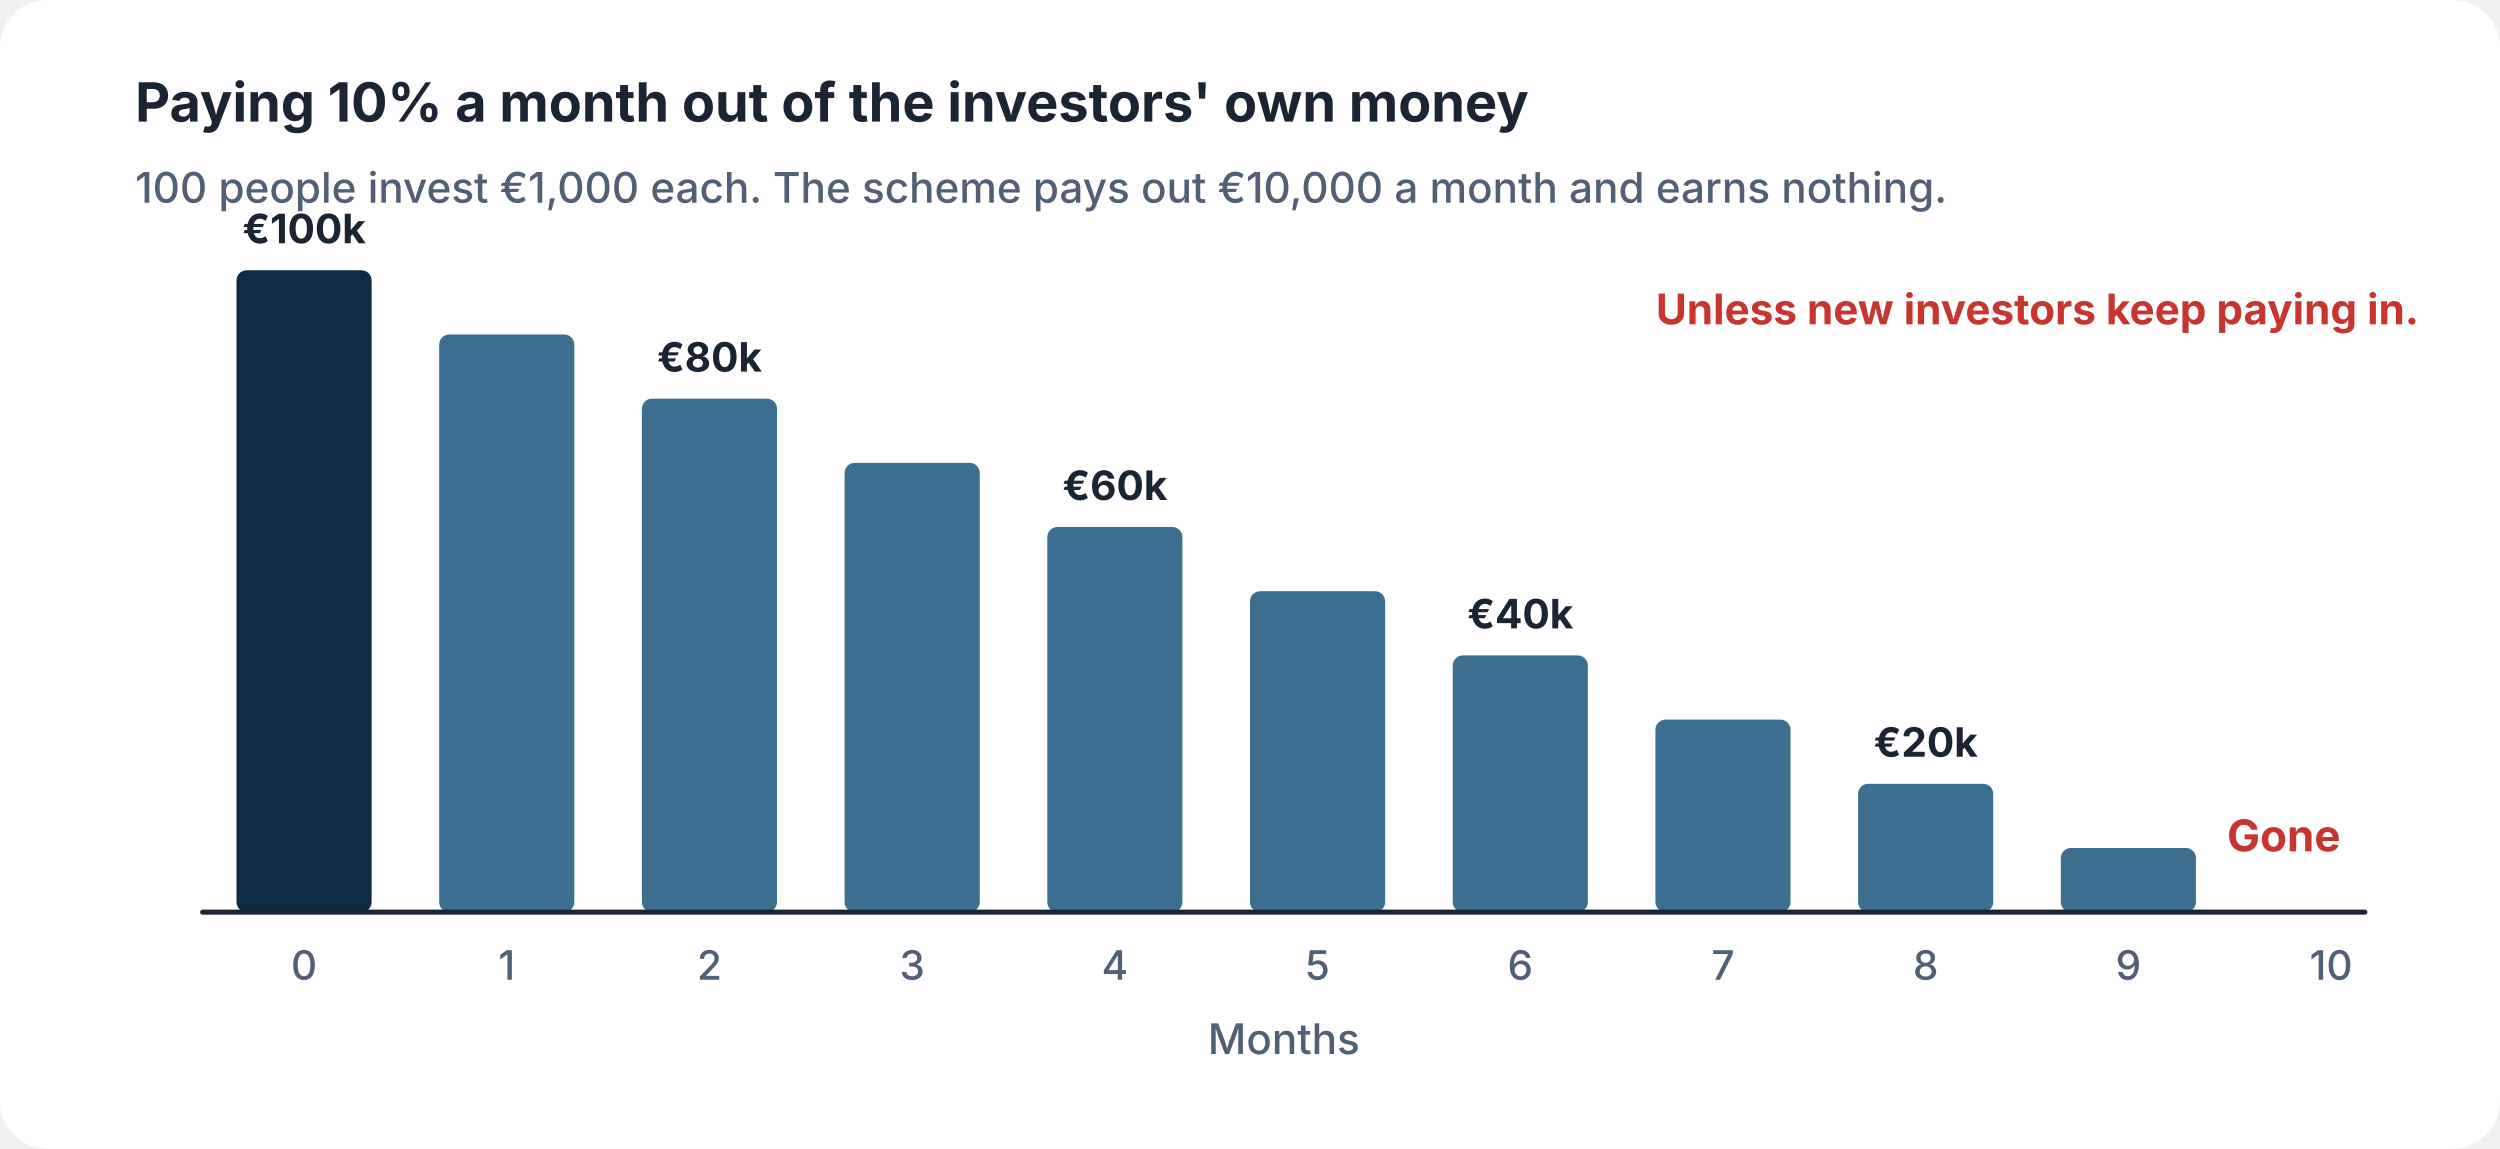
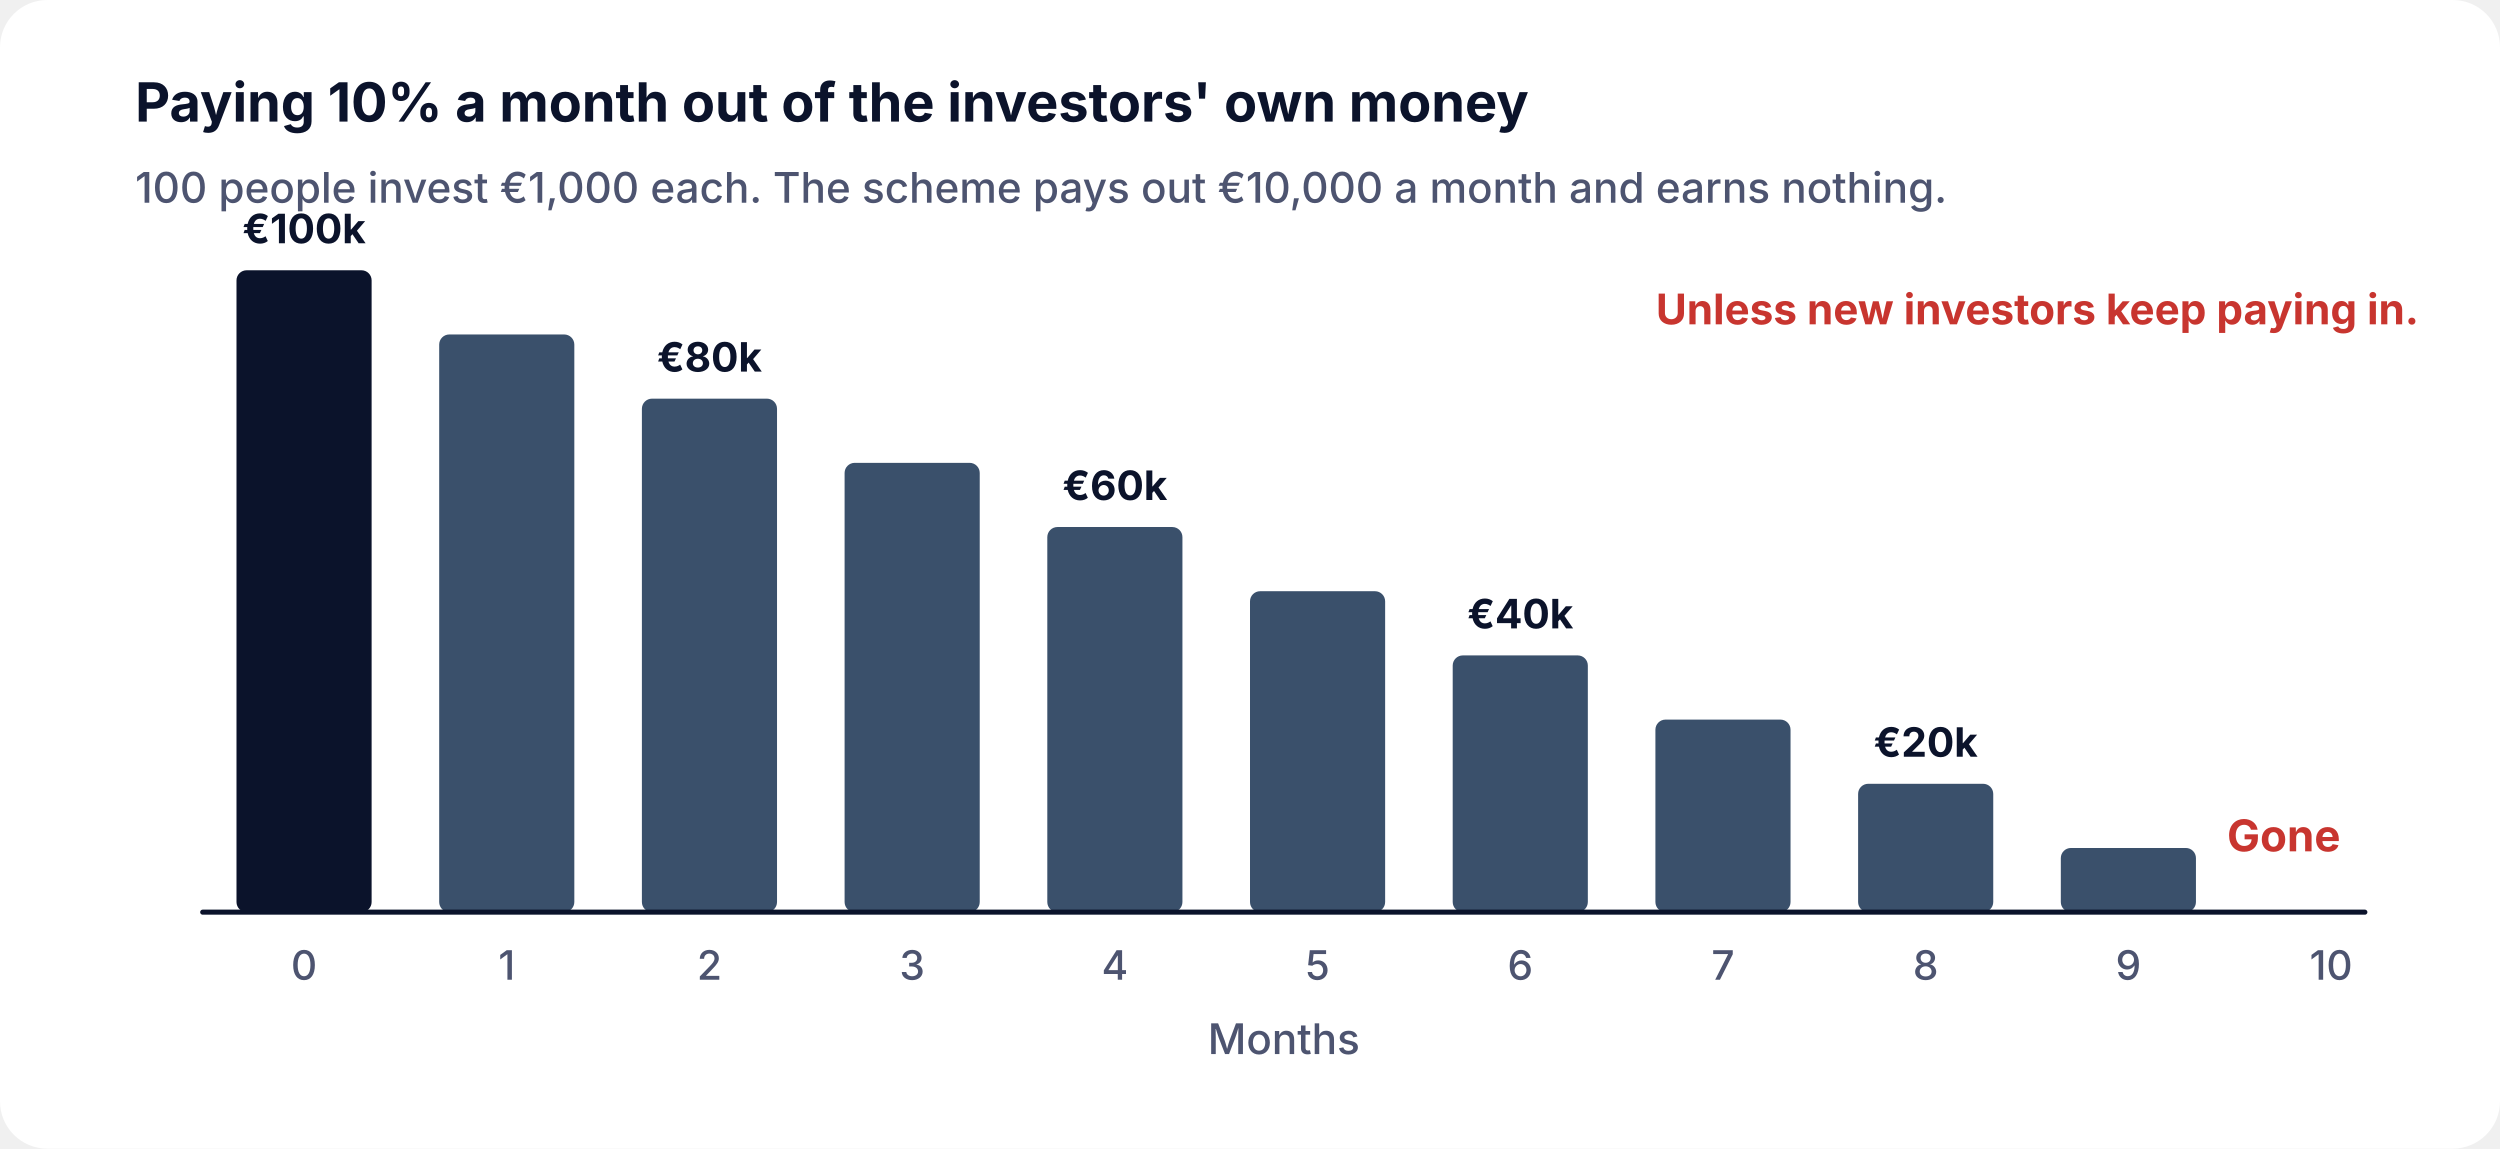
<svg xmlns="http://www.w3.org/2000/svg" viewBox="0 0 740 340" width="740" height="340" role="img" aria-label="A scheme holding €100,000 from 100 investors that pays out €10,000 a month without real profits has nothing left after 10 months unless new investors pay in" font-family="Inter, system-ui, -apple-system, 'Segoe UI', sans-serif">
  <rect width="740" height="340" rx="14" fill="#ffffff" />
-   <text x="40" y="36" font-size="16" font-weight="700" fill="#1a2433" text-anchor="start">Paying 10% a month out of the investors' own money</text>
-   <text x="40" y="60" font-size="12.5" font-weight="500" fill="#516075" text-anchor="start">100 people invest €1,000 each. The scheme pays out €10,000 a month and earns nothing.</text>
-   <rect x="70" y="80" width="40" height="190" rx="3" fill="#0F2A44" />
-   <text x="90" y="72" font-size="12" font-weight="700" fill="#1a2433" text-anchor="middle">€100k</text>
-   <text x="90" y="290" font-size="12" font-weight="500" fill="#516075" text-anchor="middle">0</text>
-   <rect x="130" y="99" width="40" height="171" rx="3" fill="#3B6E8F" />
-   <text x="150" y="290" font-size="12" font-weight="500" fill="#516075" text-anchor="middle">1</text>
-   <rect x="190" y="118" width="40" height="152" rx="3" fill="#3B6E8F" />
-   <text x="210" y="110" font-size="12" font-weight="700" fill="#1a2433" text-anchor="middle">€80k</text>
-   <text x="210" y="290" font-size="12" font-weight="500" fill="#516075" text-anchor="middle">2</text>
-   <rect x="250" y="137" width="40" height="133" rx="3" fill="#3B6E8F" />
-   <text x="270" y="290" font-size="12" font-weight="500" fill="#516075" text-anchor="middle">3</text>
-   <rect x="310" y="156" width="40" height="114" rx="3" fill="#3B6E8F" />
-   <text x="330" y="148" font-size="12" font-weight="700" fill="#1a2433" text-anchor="middle">€60k</text>
-   <text x="330" y="290" font-size="12" font-weight="500" fill="#516075" text-anchor="middle">4</text>
-   <rect x="370" y="175" width="40" height="95" rx="3" fill="#3B6E8F" />
-   <text x="390" y="290" font-size="12" font-weight="500" fill="#516075" text-anchor="middle">5</text>
-   <rect x="430" y="194" width="40" height="76" rx="3" fill="#3B6E8F" />
-   <text x="450" y="186" font-size="12" font-weight="700" fill="#1a2433" text-anchor="middle">€40k</text>
-   <text x="450" y="290" font-size="12" font-weight="500" fill="#516075" text-anchor="middle">6</text>
-   <rect x="490" y="213" width="40" height="57" rx="3" fill="#3B6E8F" />
-   <text x="510" y="290" font-size="12" font-weight="500" fill="#516075" text-anchor="middle">7</text>
-   <rect x="550" y="232" width="40" height="38" rx="3" fill="#3B6E8F" />
-   <text x="570" y="224" font-size="12" font-weight="700" fill="#1a2433" text-anchor="middle">€20k</text>
-   <text x="570" y="290" font-size="12" font-weight="500" fill="#516075" text-anchor="middle">8</text>
-   <rect x="610" y="251" width="40" height="19" rx="3" fill="#3B6E8F" />
-   <text x="630" y="290" font-size="12" font-weight="500" fill="#516075" text-anchor="middle">9</text>
-   <rect x="670" y="270" width="40" height="0" rx="3" fill="#3B6E8F" />
-   <text x="690" y="290" font-size="12" font-weight="500" fill="#516075" text-anchor="middle">10</text>
-   <line x1="60" y1="270" x2="700" y2="270" stroke="#1a2433" stroke-width="1.5" stroke-linecap="round" />
-   <text x="380" y="312" font-size="12.5" font-weight="500" fill="#516075" text-anchor="middle">Months</text>
+   <text x="40" y="36" font-size="16" font-weight="700" fill="#0B132B" text-anchor="start">Paying 10% a month out of the investors' own money</text>
+   <text x="40" y="60" font-size="12.5" font-weight="500" fill="#4D5470" text-anchor="start">100 people invest €1,000 each. The scheme pays out €10,000 a month and earns nothing.</text>
+   <rect x="70" y="80" width="40" height="190" rx="3" fill="#0B132B" />
+   <text x="90" y="72" font-size="12" font-weight="700" fill="#0B132B" text-anchor="middle">€100k</text>
+   <text x="90" y="290" font-size="12" font-weight="500" fill="#4D5470" text-anchor="middle">0</text>
+   <rect x="130" y="99" width="40" height="171" rx="3" fill="#3A506B" />
+   <text x="150" y="290" font-size="12" font-weight="500" fill="#4D5470" text-anchor="middle">1</text>
+   <rect x="190" y="118" width="40" height="152" rx="3" fill="#3A506B" />
+   <text x="210" y="110" font-size="12" font-weight="700" fill="#0B132B" text-anchor="middle">€80k</text>
+   <text x="210" y="290" font-size="12" font-weight="500" fill="#4D5470" text-anchor="middle">2</text>
+   <rect x="250" y="137" width="40" height="133" rx="3" fill="#3A506B" />
+   <text x="270" y="290" font-size="12" font-weight="500" fill="#4D5470" text-anchor="middle">3</text>
+   <rect x="310" y="156" width="40" height="114" rx="3" fill="#3A506B" />
+   <text x="330" y="148" font-size="12" font-weight="700" fill="#0B132B" text-anchor="middle">€60k</text>
+   <text x="330" y="290" font-size="12" font-weight="500" fill="#4D5470" text-anchor="middle">4</text>
+   <rect x="370" y="175" width="40" height="95" rx="3" fill="#3A506B" />
+   <text x="390" y="290" font-size="12" font-weight="500" fill="#4D5470" text-anchor="middle">5</text>
+   <rect x="430" y="194" width="40" height="76" rx="3" fill="#3A506B" />
+   <text x="450" y="186" font-size="12" font-weight="700" fill="#0B132B" text-anchor="middle">€40k</text>
+   <text x="450" y="290" font-size="12" font-weight="500" fill="#4D5470" text-anchor="middle">6</text>
+   <rect x="490" y="213" width="40" height="57" rx="3" fill="#3A506B" />
+   <text x="510" y="290" font-size="12" font-weight="500" fill="#4D5470" text-anchor="middle">7</text>
+   <rect x="550" y="232" width="40" height="38" rx="3" fill="#3A506B" />
+   <text x="570" y="224" font-size="12" font-weight="700" fill="#0B132B" text-anchor="middle">€20k</text>
+   <text x="570" y="290" font-size="12" font-weight="500" fill="#4D5470" text-anchor="middle">8</text>
+   <rect x="610" y="251" width="40" height="19" rx="3" fill="#3A506B" />
+   <text x="630" y="290" font-size="12" font-weight="500" fill="#4D5470" text-anchor="middle">9</text>
+   <rect x="670" y="270" width="40" height="0" rx="3" fill="#3A506B" />
+   <text x="690" y="290" font-size="12" font-weight="500" fill="#4D5470" text-anchor="middle">10</text>
+   <line x1="60" y1="270" x2="700" y2="270" stroke="#0B132B" stroke-width="1.5" stroke-linecap="round" />
+   <text x="380" y="312" font-size="12.5" font-weight="500" fill="#4D5470" text-anchor="middle">Months</text>
  <text x="676" y="252" font-size="13" font-weight="700" fill="#c8352f" text-anchor="middle">Gone</text>
  <text x="716" y="96" font-size="12.5" font-weight="700" fill="#c8352f" text-anchor="end">Unless new investors keep paying in.</text>
</svg>
